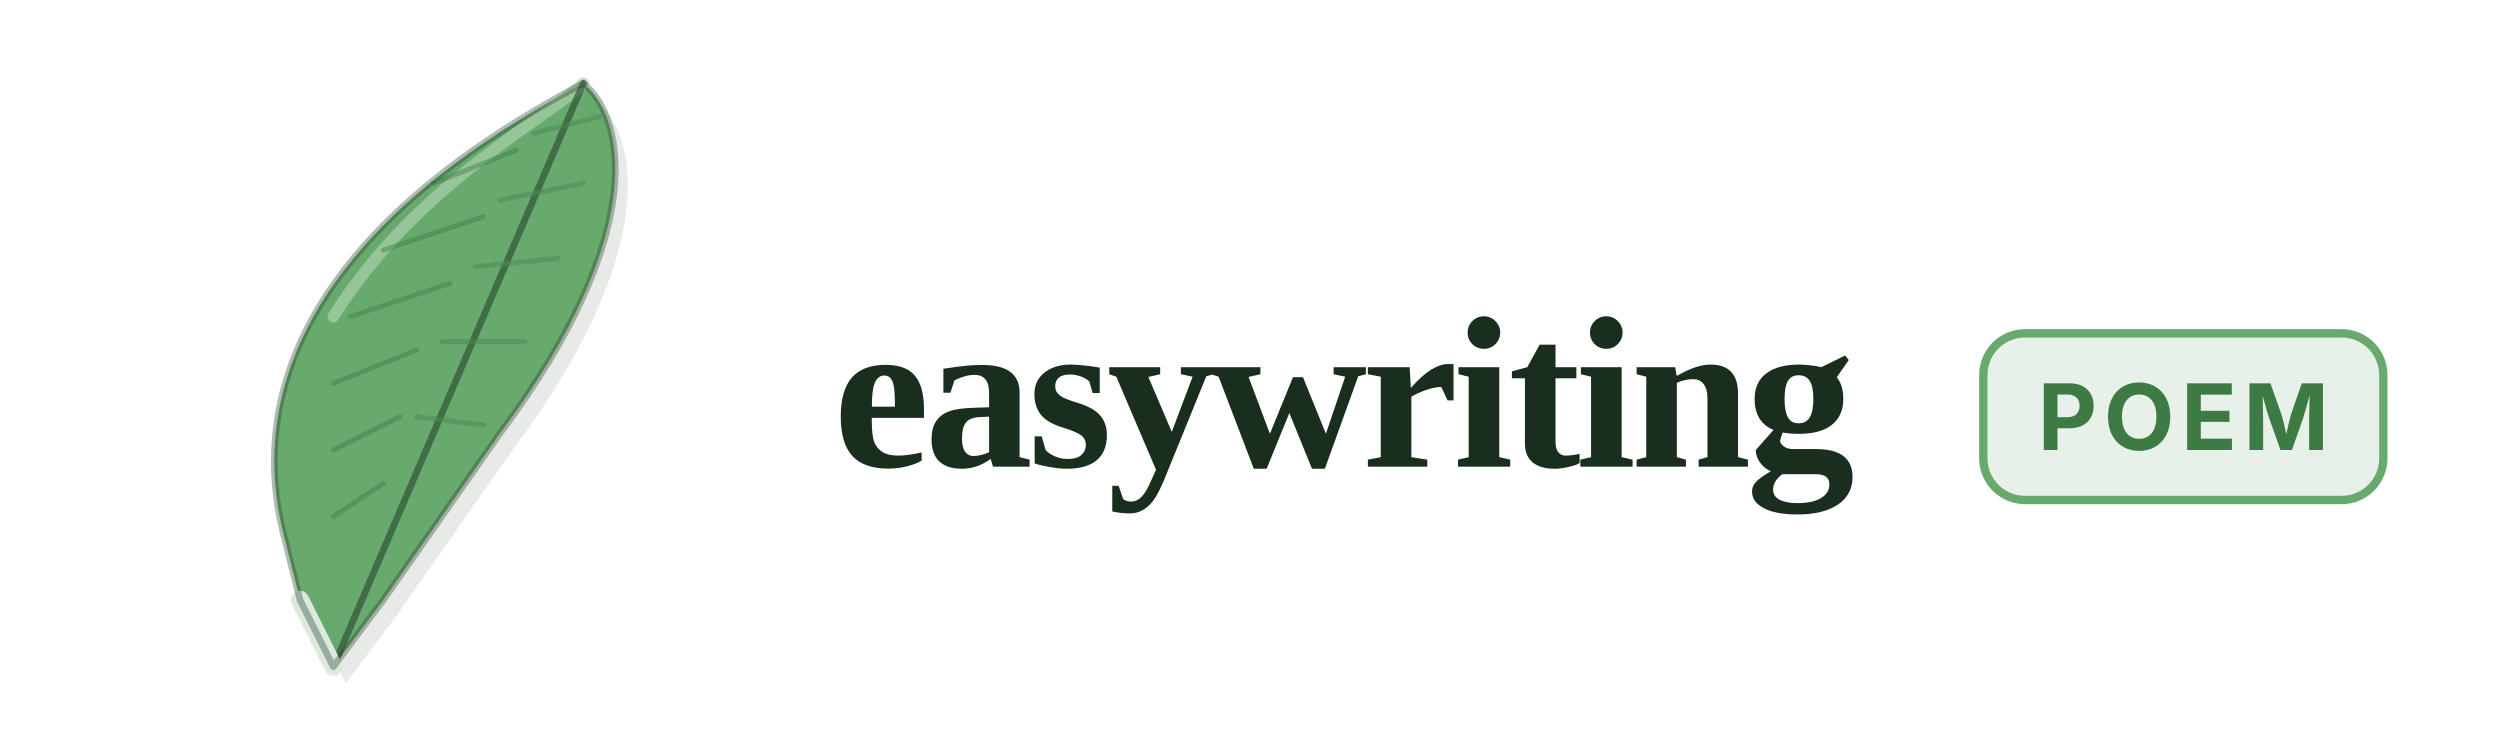
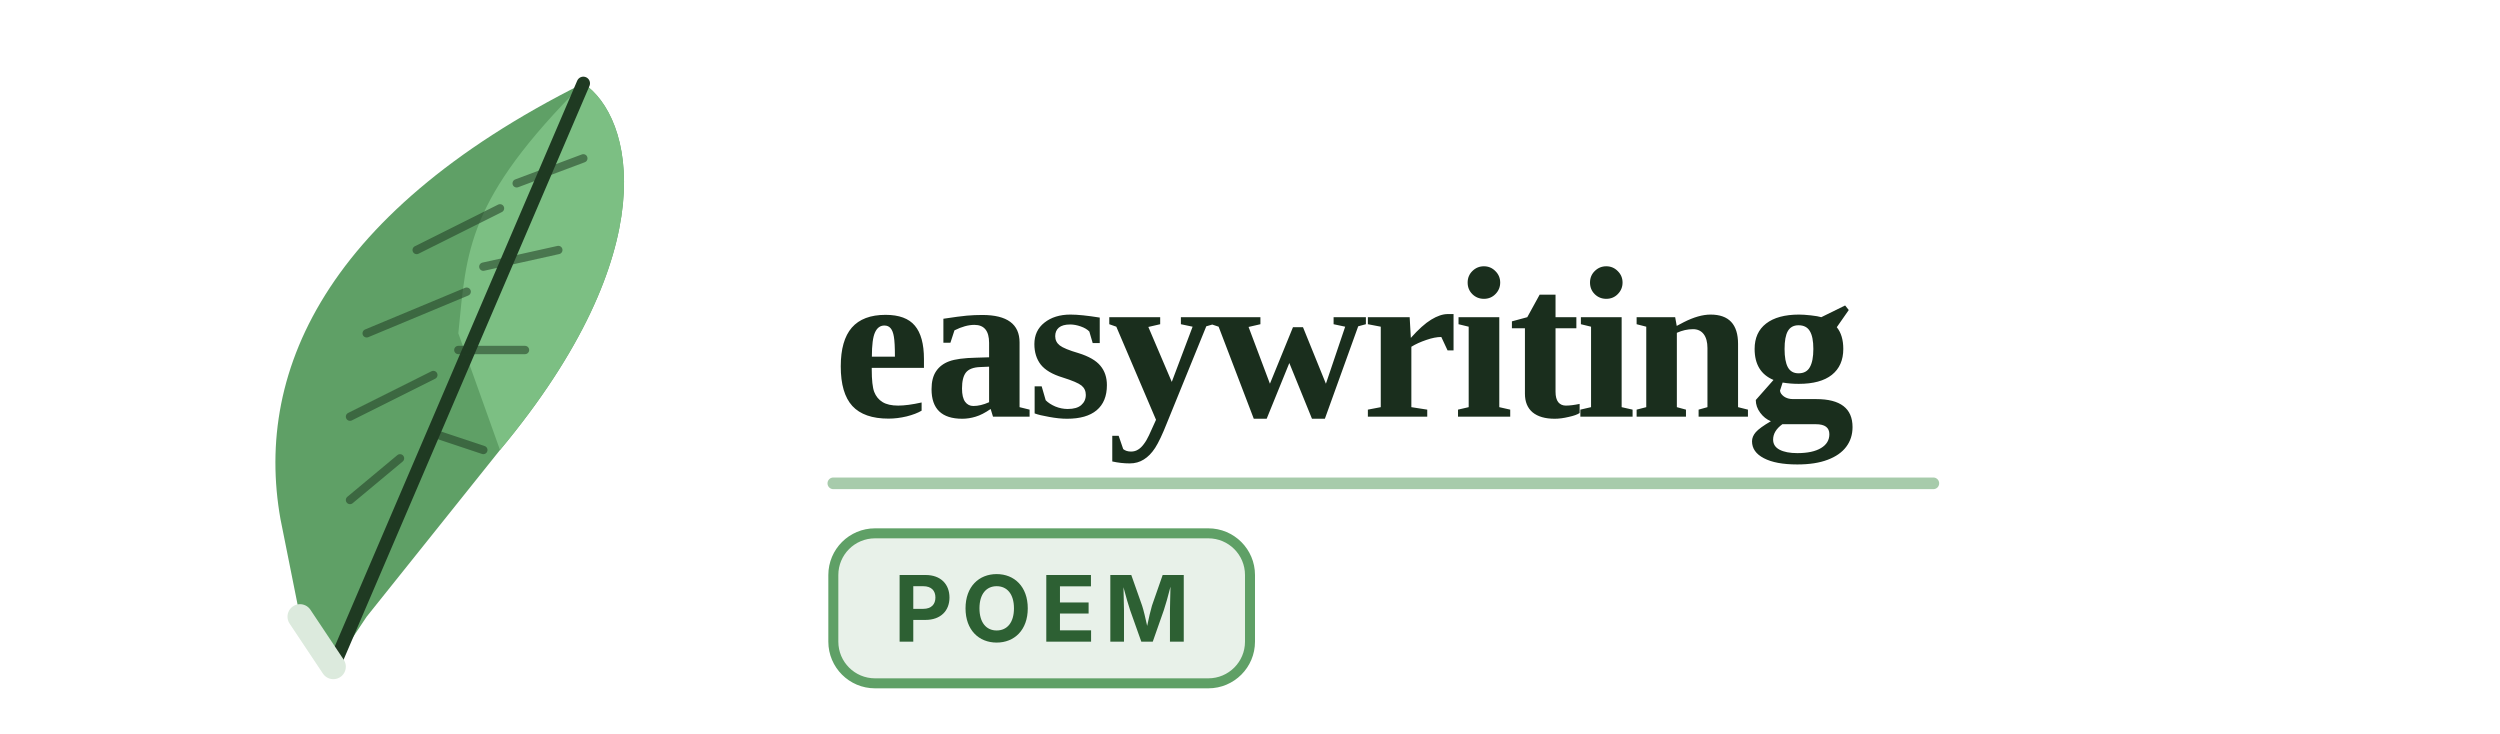
<svg xmlns="http://www.w3.org/2000/svg" viewBox="0 0 300 88" width="300" height="88">
-   <g>
-     <path d="M70 10 C75 14 78 28 60 52 L46 72 L40 80 L36 72 L34 64 C30 48 36 28 70 10 Z" fill="rgba(20,40,22,0.10)" transform="translate(1.5 2)" />
-     <path d="M70 10 C75 14 78 28 60 52 L46 72 L40 80 L36 72 L34 64 C30 48 36 28 70 10 Z" fill="#68aa6e" />
-     <path d="M70 10 C66 14 50 22 40 38" stroke="#a8d0ab" stroke-width="1.4" stroke-linecap="round" fill="none" opacity="0.7" />
-     <path d="M70 10 L40 80" stroke="#1f3a22" stroke-width="0.8" stroke-linecap="round" fill="none" opacity="0.55" />
-     <g stroke="#3d7a44" stroke-width="0.6" stroke-linecap="round" fill="none" opacity="0.45">
-       <path d="M62 18 L52 22" />
-       <path d="M58 26 L46 30" />
-       <path d="M54 34 L42 38" />
-       <path d="M50 42 L40 46" />
-       <path d="M48 50 L40 54" />
-       <path d="M46 58 L40 62" />
-     </g>
-     <g stroke="#4a8a52" stroke-width="0.6" stroke-linecap="round" fill="none" opacity="0.55">
-       <path d="M64 16 L72 14" />
-       <path d="M60 24 L70 22" />
-       <path d="M57 32 L67 31" />
-       <path d="M53 41 L63 41" />
-       <path d="M50 50 L58 51" />
-     </g>
-     <path d="M36 72 L40 80" stroke="#dceadd" stroke-width="2.2" stroke-linecap="round" fill="none" />
-     <path d="M70 10 C75 14 78 28 60 52 L46 72 L40 80 L36 72 L34 64 C30 48 36 28 70 10 Z" fill="none" stroke="#1f3a22" stroke-width="0.8" stroke-linejoin="round" opacity="0.35" />
+   <path d="M70 10 C76 14 80 30 60 54 L44 74 L40 80 L36 74 L34 64 C30 46 38 26 70 10 Z" fill="#5fa066" />
+   <path d="M70 10 C76 14 80 30 60 54 L55 40 C56 30 56 24 70 10 Z" fill="#7cbf83" />
+   <path d="M70 10 L40 80" stroke="#1f3a22" stroke-width="1.6" stroke-linecap="round" fill="none" />
+   <g stroke="#1f3a22" stroke-width="1" stroke-linecap="round" fill="none" opacity="0.55">
+     <path d="M60 25 L50 30" />
+     <path d="M56 35 L44 40" />
+     <path d="M52 45 L42 50" />
+     <path d="M48 55 L42 60" />
  </g>
-   <text x="100" y="56" font-family="Georgia, 'Times New Roman', serif" font-size="26" font-weight="600" fill="#1a2e1d" letter-spacing="-0.6">easywriting</text>
-   <g transform="translate(238 40)">
-     <rect x="0" y="0" width="48" height="20" rx="5" fill="#e8f1e9" stroke="#68aa6e" stroke-width="1" />
-     <text x="24" y="14" font-family="-apple-system, BlinkMacSystemFont, 'Segoe UI', sans-serif" font-size="11" font-weight="700" fill="#3d7a44" letter-spacing="0.8" text-anchor="middle">POEM</text>
+   <g stroke="#1f3a22" stroke-width="1" stroke-linecap="round" fill="none" opacity="0.55">
+     <path d="M62 22 L70 19" />
+     <path d="M58 32 L67 30" />
+     <path d="M55 42 L63 42" />
+     <path d="M52 52 L58 54" />
+   </g>
+   <path d="M36 74 L40 80" stroke="#dceadd" stroke-width="3" stroke-linecap="round" fill="none" />
+   <text x="100" y="50" font-family="Georgia, 'Times New Roman', serif" font-size="26" font-weight="600" fill="#1a2e1d" letter-spacing="-0.6">easywriting</text>
+   <line x1="100" y1="58" x2="232" y2="58" stroke="#5fa066" stroke-width="1.4" stroke-linecap="round" opacity="0.55" />
+   <g transform="translate(100 64)">
+     <rect x="0" y="0" width="50" height="18" rx="5" fill="#e8f1e9" stroke="#5fa066" stroke-width="1.2" />
+     <text x="25" y="13" font-family="-apple-system, BlinkMacSystemFont, 'Segoe UI', sans-serif" font-size="11" font-weight="700" fill="#2d6033" letter-spacing="1" text-anchor="middle">POEM</text>
  </g>
</svg>
